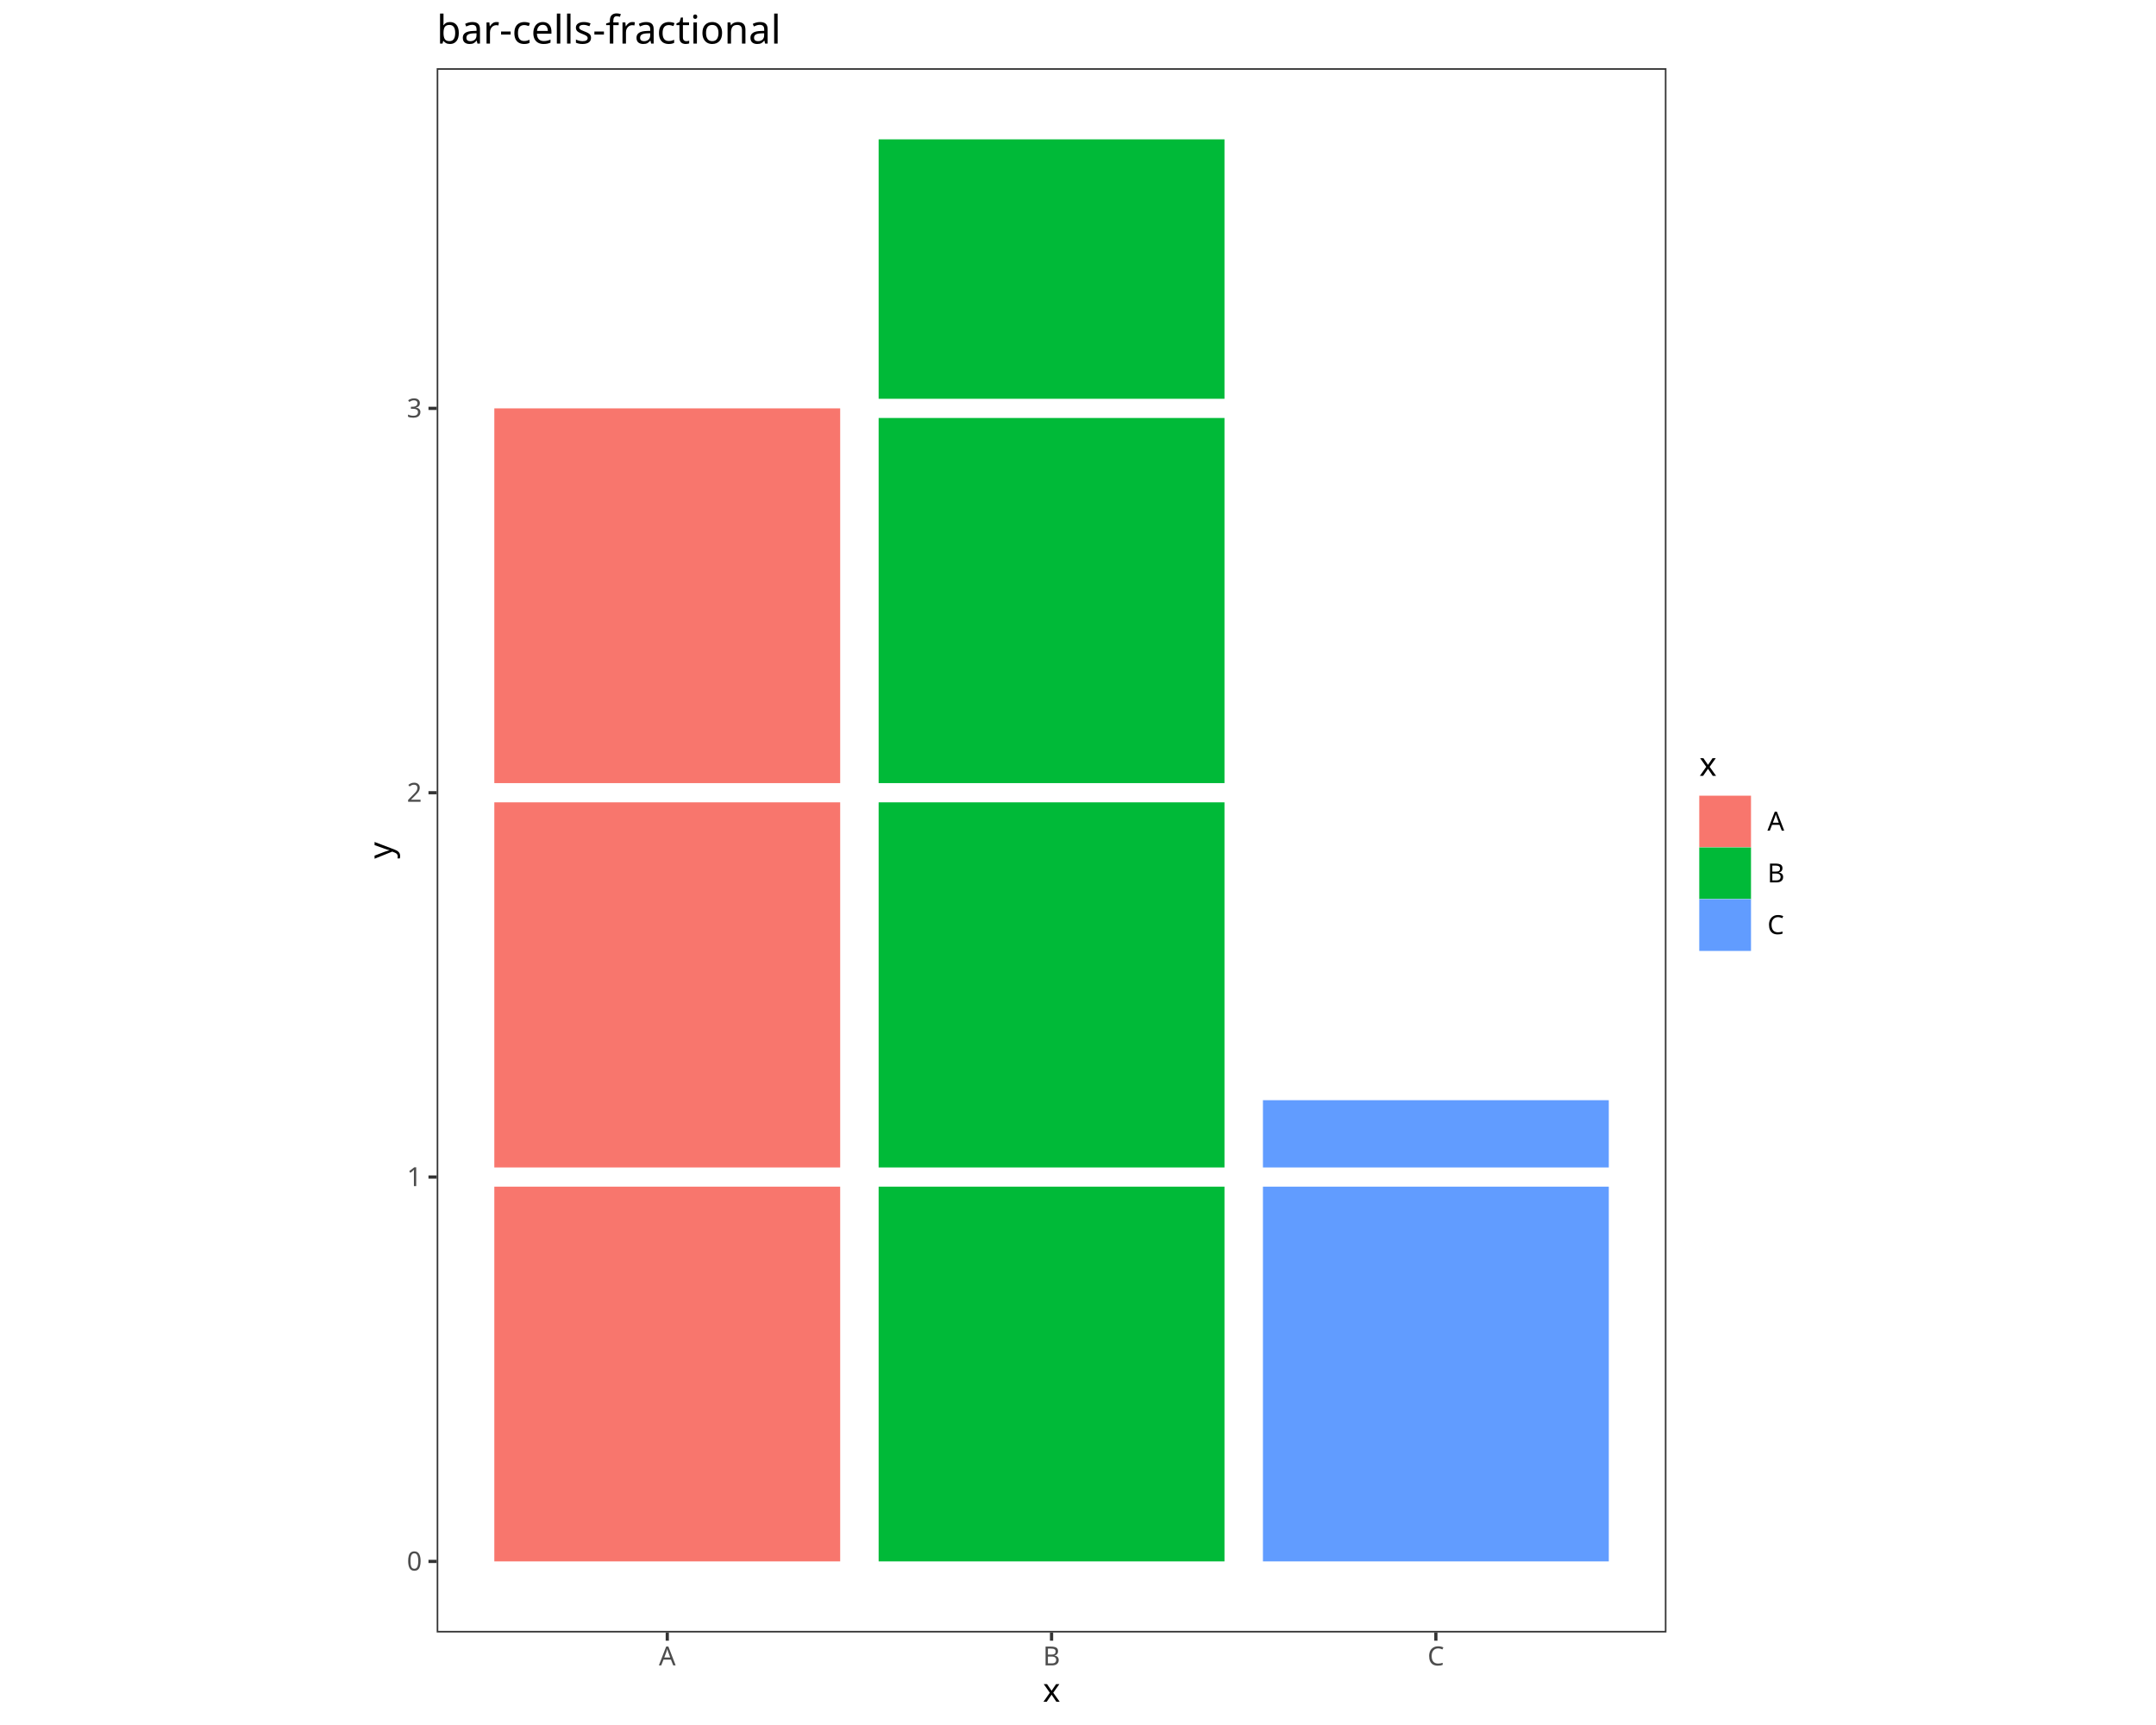
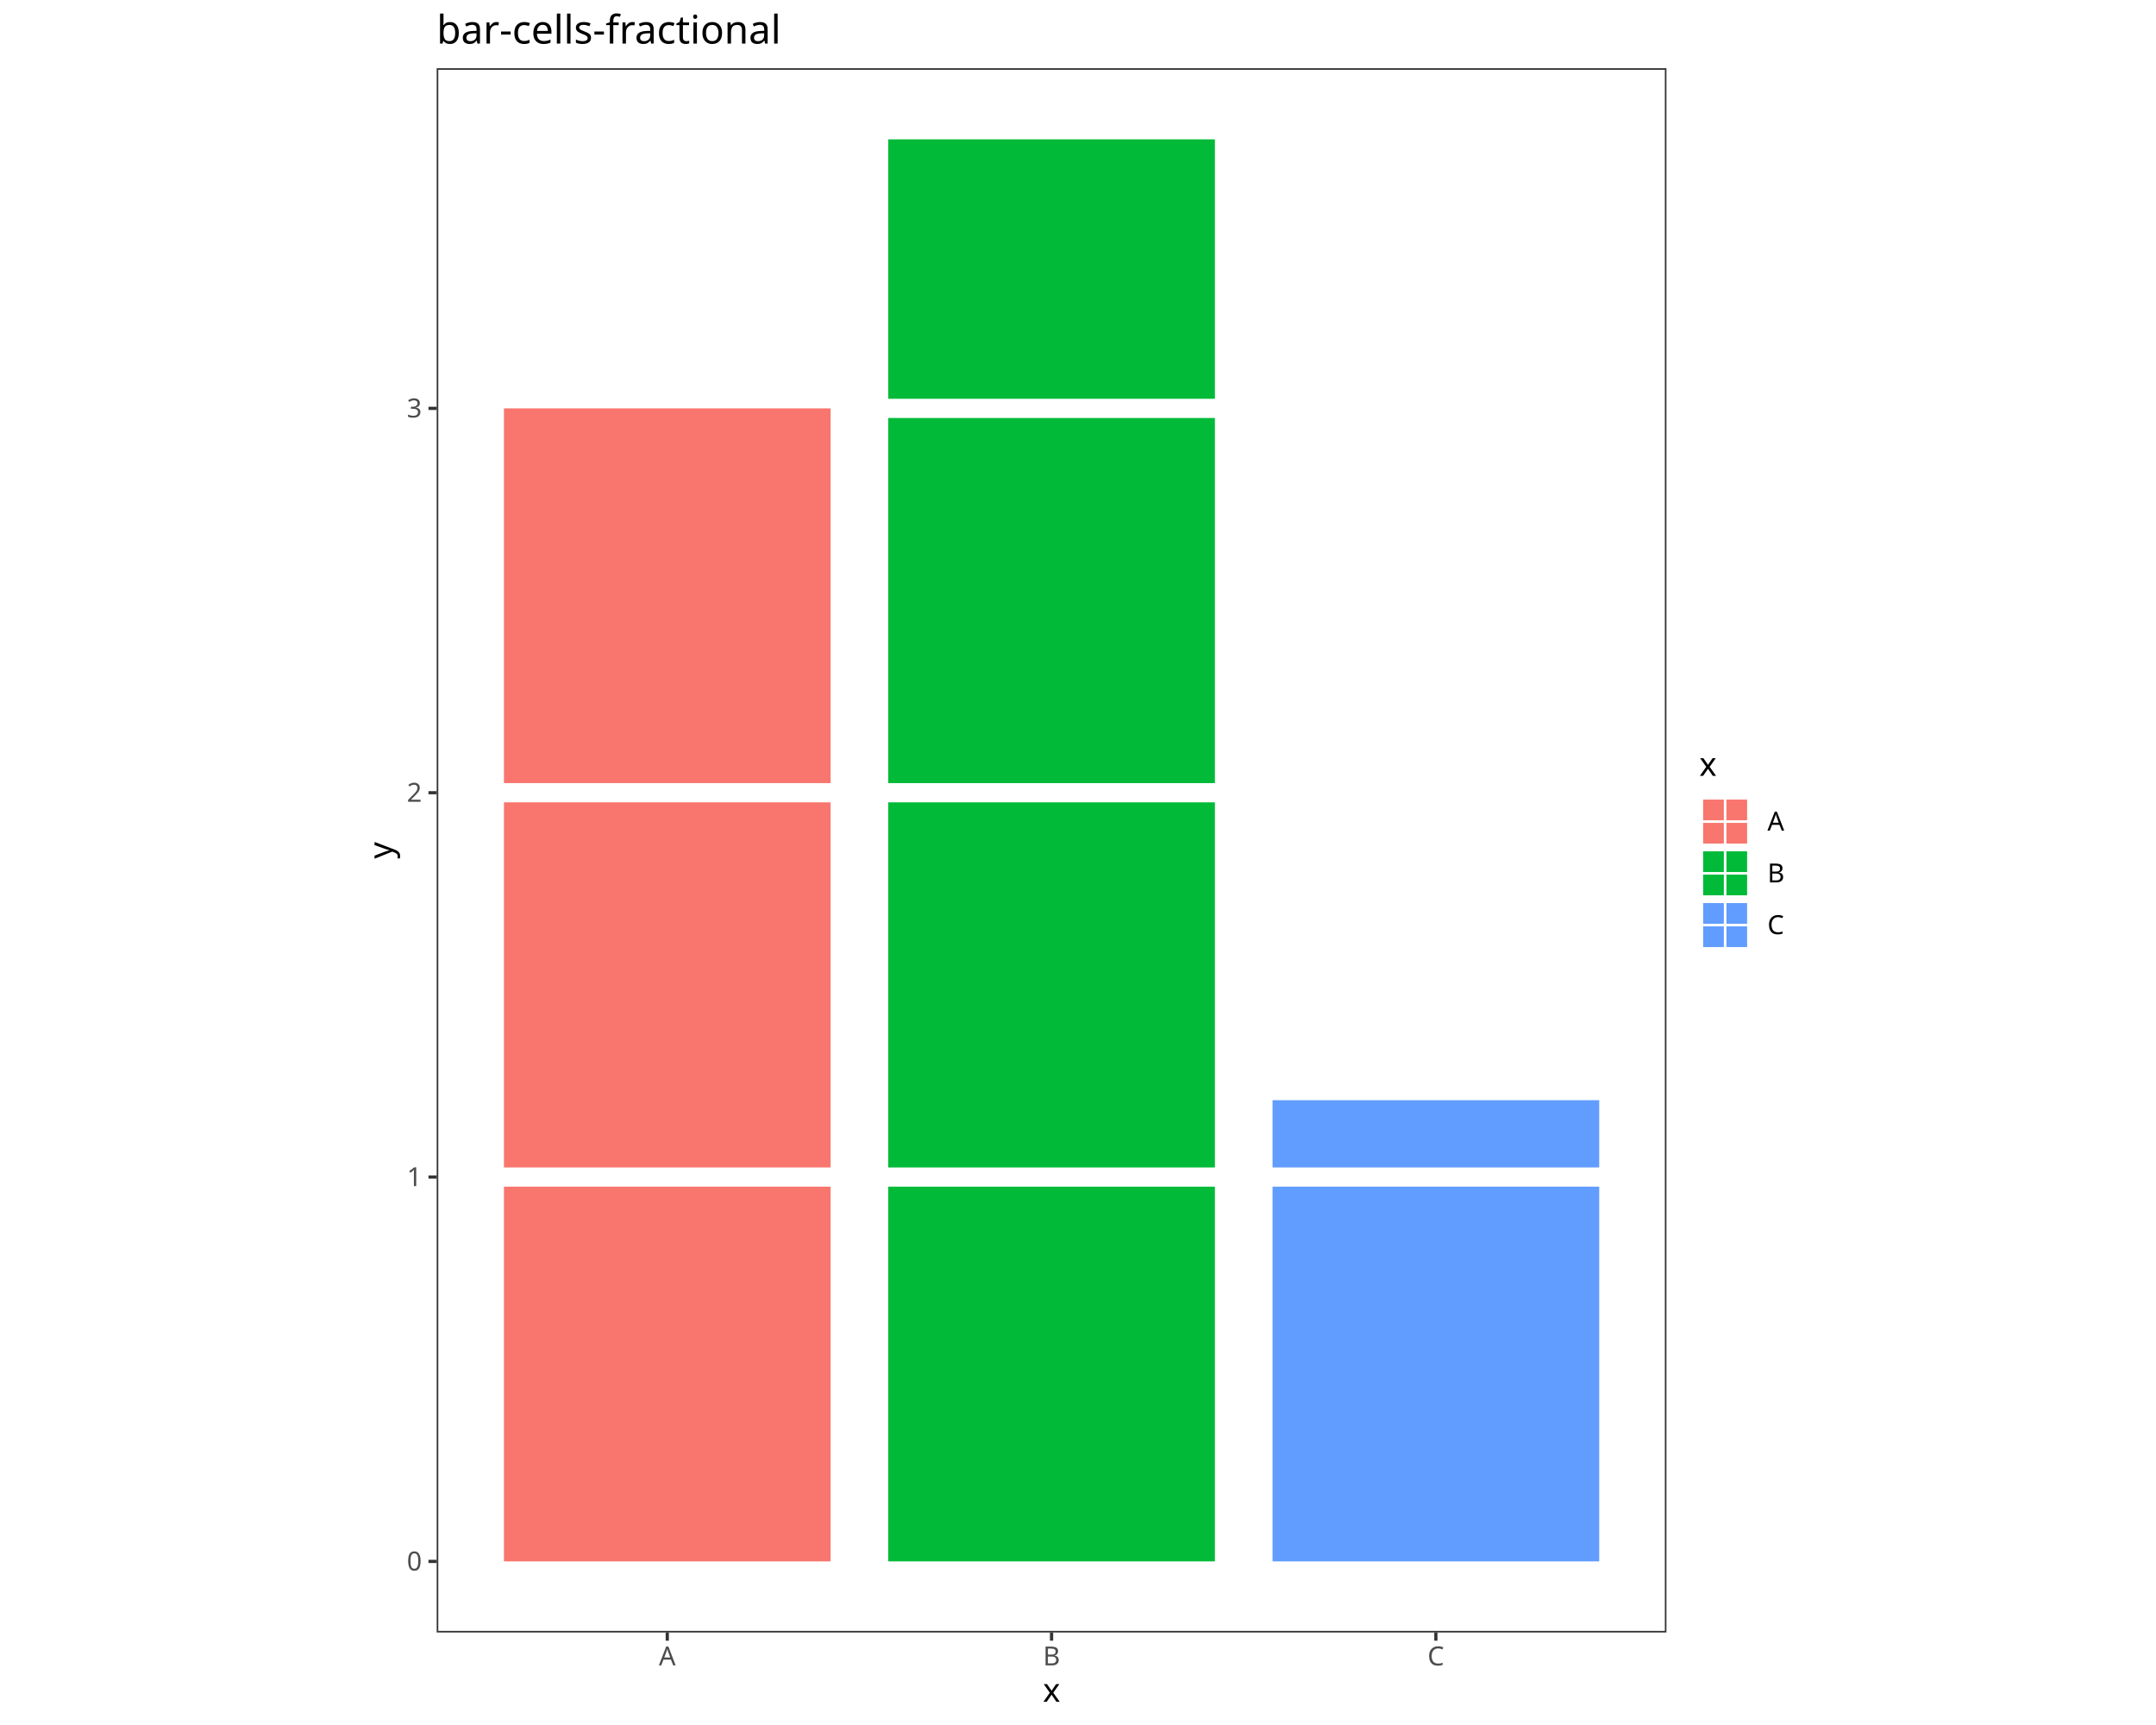
<svg xmlns="http://www.w3.org/2000/svg" class="svglite" data-engine-version="2.0" width="720.00pt" height="576.00pt" viewBox="0 0 720.00 576.00">
  <defs>
    <style type="text/css">
    .svglite line, .svglite polyline, .svglite polygon, .svglite path, .svglite rect, .svglite circle {
      fill: none;
      stroke: #000000;
      stroke-linecap: round;
      stroke-linejoin: round;
      stroke-miterlimit: 10.00;
    }
  </style>
  </defs>
  <rect width="100%" height="100%" style="stroke: none; fill: #FFFFFF;" />
  <defs>
    <clipPath id="cpMC4wMHw3MjAuMDB8MC4wMHw1NzYuMDA=">
      <rect x="0.00" y="0.00" width="720.00" height="576.00" />
    </clipPath>
  </defs>
  <g clip-path="url(#cpMC4wMHw3MjAuMDB8MC4wMHw1NzYuMDA=)">
</g>
  <defs>
    <clipPath id="cpMTE3LjkzfDYwMi4wN3wwLjAwfDU3Ni4wMA==">
      <rect x="117.93" y="0.00" width="484.13" height="576.00" />
    </clipPath>
  </defs>
  <g clip-path="url(#cpMTE3LjkzfDYwMi4wN3wwLjAwfDU3Ni4wMA==)">
    <rect x="117.93" y="0.00" width="484.13" height="576.00" style="stroke-width: 1.07; stroke: #FFFFFF; fill: #FFFFFF;" />
  </g>
  <g clip-path="url(#cpMC4wMHw3MjAuMDB8MC4wMHw1NzYuMDA=)">
</g>
  <defs>
    <clipPath id="cpMTQ1LjgzfDU1Ni41MXwyMi43OHw1NDUuMTE=">
      <rect x="145.83" y="22.78" width="410.68" height="522.33" />
    </clipPath>
  </defs>
  <g clip-path="url(#cpMTQ1LjgzfDU1Ni41MXwyMi43OHw1NDUuMTE=)">
    <rect x="145.83" y="22.78" width="410.68" height="522.33" style="stroke-width: 1.07; stroke: none; fill: #FFFFFF;" />
-     <rect x="165.08" y="396.24" width="115.50" height="125.13" style="stroke-width: 1.07; stroke: none; stroke-linecap: butt; stroke-linejoin: miter; fill: #F8766D;" />
-     <rect x="165.08" y="267.91" width="115.50" height="121.92" style="stroke-width: 1.07; stroke: none; stroke-linecap: butt; stroke-linejoin: miter; fill: #F8766D;" />
-     <rect x="165.08" y="136.36" width="115.50" height="125.13" style="stroke-width: 1.07; stroke: none; stroke-linecap: butt; stroke-linejoin: miter; fill: #F8766D;" />
-     <rect x="293.42" y="396.24" width="115.50" height="125.13" style="stroke-width: 1.07; stroke: none; stroke-linecap: butt; stroke-linejoin: miter; fill: #00BA38;" />
-     <rect x="293.42" y="267.91" width="115.50" height="121.92" style="stroke-width: 1.07; stroke: none; stroke-linecap: butt; stroke-linejoin: miter; fill: #00BA38;" />
-     <rect x="293.42" y="139.57" width="115.50" height="121.92" style="stroke-width: 1.07; stroke: none; stroke-linecap: butt; stroke-linejoin: miter; fill: #00BA38;" />
-     <rect x="293.42" y="46.53" width="115.50" height="86.63" style="stroke-width: 1.07; stroke: none; stroke-linecap: butt; stroke-linejoin: miter; fill: #00BA38;" />
-     <rect x="421.76" y="396.24" width="115.50" height="125.13" style="stroke-width: 1.07; stroke: none; stroke-linecap: butt; stroke-linejoin: miter; fill: #619CFF;" />
-     <rect x="421.76" y="367.37" width="115.50" height="22.46" style="stroke-width: 1.07; stroke: none; stroke-linecap: butt; stroke-linejoin: miter; fill: #619CFF;" />
+     <rect x="168.29" y="396.24" width="109.09" height="125.13" style="stroke-width: 1.07; stroke: none; stroke-linecap: butt; stroke-linejoin: miter; fill: #F8766D;" />
+     <rect x="168.29" y="267.91" width="109.09" height="121.92" style="stroke-width: 1.07; stroke: none; stroke-linecap: butt; stroke-linejoin: miter; fill: #F8766D;" />
+     <rect x="168.29" y="136.36" width="109.09" height="125.13" style="stroke-width: 1.07; stroke: none; stroke-linecap: butt; stroke-linejoin: miter; fill: #F8766D;" />
+     <rect x="296.63" y="396.24" width="109.09" height="125.13" style="stroke-width: 1.07; stroke: none; stroke-linecap: butt; stroke-linejoin: miter; fill: #00BA38;" />
+     <rect x="296.63" y="267.91" width="109.09" height="121.92" style="stroke-width: 1.07; stroke: none; stroke-linecap: butt; stroke-linejoin: miter; fill: #00BA38;" />
+     <rect x="296.63" y="139.57" width="109.09" height="121.92" style="stroke-width: 1.07; stroke: none; stroke-linecap: butt; stroke-linejoin: miter; fill: #00BA38;" />
+     <rect x="296.63" y="46.53" width="109.09" height="86.63" style="stroke-width: 1.07; stroke: none; stroke-linecap: butt; stroke-linejoin: miter; fill: #00BA38;" />
+     <rect x="424.97" y="396.24" width="109.09" height="125.13" style="stroke-width: 1.07; stroke: none; stroke-linecap: butt; stroke-linejoin: miter; fill: #619CFF;" />
+     <rect x="424.97" y="367.37" width="109.09" height="22.46" style="stroke-width: 1.07; stroke: none; stroke-linecap: butt; stroke-linejoin: miter; fill: #619CFF;" />
    <rect x="145.83" y="22.78" width="410.68" height="522.33" style="stroke-width: 1.07; stroke: #333333;" />
  </g>
  <g clip-path="url(#cpMC4wMHw3MjAuMDB8MC4wMHw1NzYuMDA=)">
    <text x="140.90" y="524.40" text-anchor="end" style="font-size: 8.80px; fill: #4D4D4D; font-family: sans;" textLength="4.89px" lengthAdjust="spacingAndGlyphs">0</text>
    <text x="140.90" y="396.06" text-anchor="end" style="font-size: 8.80px; fill: #4D4D4D; font-family: sans;" textLength="4.89px" lengthAdjust="spacingAndGlyphs">1</text>
    <text x="140.90" y="267.73" text-anchor="end" style="font-size: 8.80px; fill: #4D4D4D; font-family: sans;" textLength="4.89px" lengthAdjust="spacingAndGlyphs">2</text>
    <text x="140.90" y="139.39" text-anchor="end" style="font-size: 8.80px; fill: #4D4D4D; font-family: sans;" textLength="4.89px" lengthAdjust="spacingAndGlyphs">3</text>
    <polyline points="143.09,521.37 145.83,521.37 " style="stroke-width: 1.07; stroke: #333333; stroke-linecap: butt;" />
    <polyline points="143.09,393.03 145.83,393.03 " style="stroke-width: 1.07; stroke: #333333; stroke-linecap: butt;" />
    <polyline points="143.09,264.70 145.83,264.70 " style="stroke-width: 1.07; stroke: #333333; stroke-linecap: butt;" />
    <polyline points="143.09,136.36 145.83,136.36 " style="stroke-width: 1.07; stroke: #333333; stroke-linecap: butt;" />
    <polyline points="222.84,547.85 222.84,545.11 " style="stroke-width: 1.07; stroke: #333333; stroke-linecap: butt;" />
    <polyline points="351.17,547.85 351.17,545.11 " style="stroke-width: 1.07; stroke: #333333; stroke-linecap: butt;" />
    <polyline points="479.51,547.85 479.51,545.11 " style="stroke-width: 1.07; stroke: #333333; stroke-linecap: butt;" />
    <text x="222.84" y="556.10" text-anchor="middle" style="font-size: 8.80px; fill: #4D4D4D; font-family: sans;" textLength="5.87px" lengthAdjust="spacingAndGlyphs">A</text>
    <text x="351.17" y="556.10" text-anchor="middle" style="font-size: 8.80px; fill: #4D4D4D; font-family: sans;" textLength="5.87px" lengthAdjust="spacingAndGlyphs">B</text>
    <text x="479.51" y="556.10" text-anchor="middle" style="font-size: 8.80px; fill: #4D4D4D; font-family: sans;" textLength="6.36px" lengthAdjust="spacingAndGlyphs">C</text>
    <text x="351.17" y="568.24" text-anchor="middle" style="font-size: 11.00px; font-family: sans;" textLength="5.50px" lengthAdjust="spacingAndGlyphs">x</text>
    <text transform="translate(130.98,283.95) rotate(-90)" text-anchor="middle" style="font-size: 11.00px; font-family: sans;" textLength="5.50px" lengthAdjust="spacingAndGlyphs">y</text>
    <rect x="567.47" y="250.36" width="29.12" height="67.17" style="stroke-width: 1.07; stroke: none; fill: #FFFFFF;" />
    <text x="567.47" y="259.07" style="font-size: 11.00px; font-family: sans;" textLength="5.50px" lengthAdjust="spacingAndGlyphs">x</text>
    <rect x="567.47" y="265.69" width="17.28" height="17.28" style="stroke-width: 1.07; stroke: none; fill: #FFFFFF;" />
-     <rect x="567.47" y="265.69" width="17.28" height="17.28" style="stroke-width: 0.75; stroke: none; fill: #F8766D;" />
+     <rect x="568.77" y="274.77" width="6.91" height="6.91" style="stroke-width: 1.07; stroke: none; fill: #F8766D;" />
+     <rect x="576.54" y="274.77" width="6.91" height="6.91" style="stroke-width: 1.07; stroke: none; fill: #F8766D;" />
+     <rect x="568.77" y="266.99" width="6.91" height="6.91" style="stroke-width: 1.07; stroke: none; fill: #F8766D;" />
+     <rect x="576.54" y="266.99" width="6.91" height="6.91" style="stroke-width: 1.07; stroke: none; fill: #F8766D;" />
    <rect x="567.47" y="282.97" width="17.28" height="17.28" style="stroke-width: 1.07; stroke: none; fill: #FFFFFF;" />
-     <rect x="567.47" y="282.97" width="17.28" height="17.28" style="stroke-width: 0.75; stroke: none; fill: #00BA38;" />
+     <rect x="568.77" y="292.05" width="6.91" height="6.91" style="stroke-width: 1.07; stroke: none; fill: #00BA38;" />
+     <rect x="576.54" y="292.05" width="6.91" height="6.91" style="stroke-width: 1.07; stroke: none; fill: #00BA38;" />
+     <rect x="568.77" y="284.27" width="6.91" height="6.91" style="stroke-width: 1.07; stroke: none; fill: #00BA38;" />
+     <rect x="576.54" y="284.27" width="6.91" height="6.91" style="stroke-width: 1.07; stroke: none; fill: #00BA38;" />
    <rect x="567.47" y="300.25" width="17.28" height="17.28" style="stroke-width: 1.07; stroke: none; fill: #FFFFFF;" />
-     <rect x="567.47" y="300.25" width="17.28" height="17.28" style="stroke-width: 0.75; stroke: none; fill: #619CFF;" />
+     <rect x="568.77" y="309.33" width="6.91" height="6.91" style="stroke-width: 1.07; stroke: none; fill: #619CFF;" />
+     <rect x="576.54" y="309.33" width="6.91" height="6.91" style="stroke-width: 1.07; stroke: none; fill: #619CFF;" />
+     <rect x="568.77" y="301.55" width="6.91" height="6.91" style="stroke-width: 1.07; stroke: none; fill: #619CFF;" />
+     <rect x="576.54" y="301.55" width="6.91" height="6.91" style="stroke-width: 1.07; stroke: none; fill: #619CFF;" />
    <text x="590.23" y="277.36" style="font-size: 8.80px; font-family: sans;" textLength="5.87px" lengthAdjust="spacingAndGlyphs">A</text>
    <text x="590.23" y="294.64" style="font-size: 8.80px; font-family: sans;" textLength="5.87px" lengthAdjust="spacingAndGlyphs">B</text>
    <text x="590.23" y="311.92" style="font-size: 8.80px; font-family: sans;" textLength="6.36px" lengthAdjust="spacingAndGlyphs">C</text>
    <text x="145.83" y="14.56" style="font-size: 13.20px; font-family: sans;" textLength="107.85px" lengthAdjust="spacingAndGlyphs">bar-cells-fractional</text>
  </g>
</svg>
